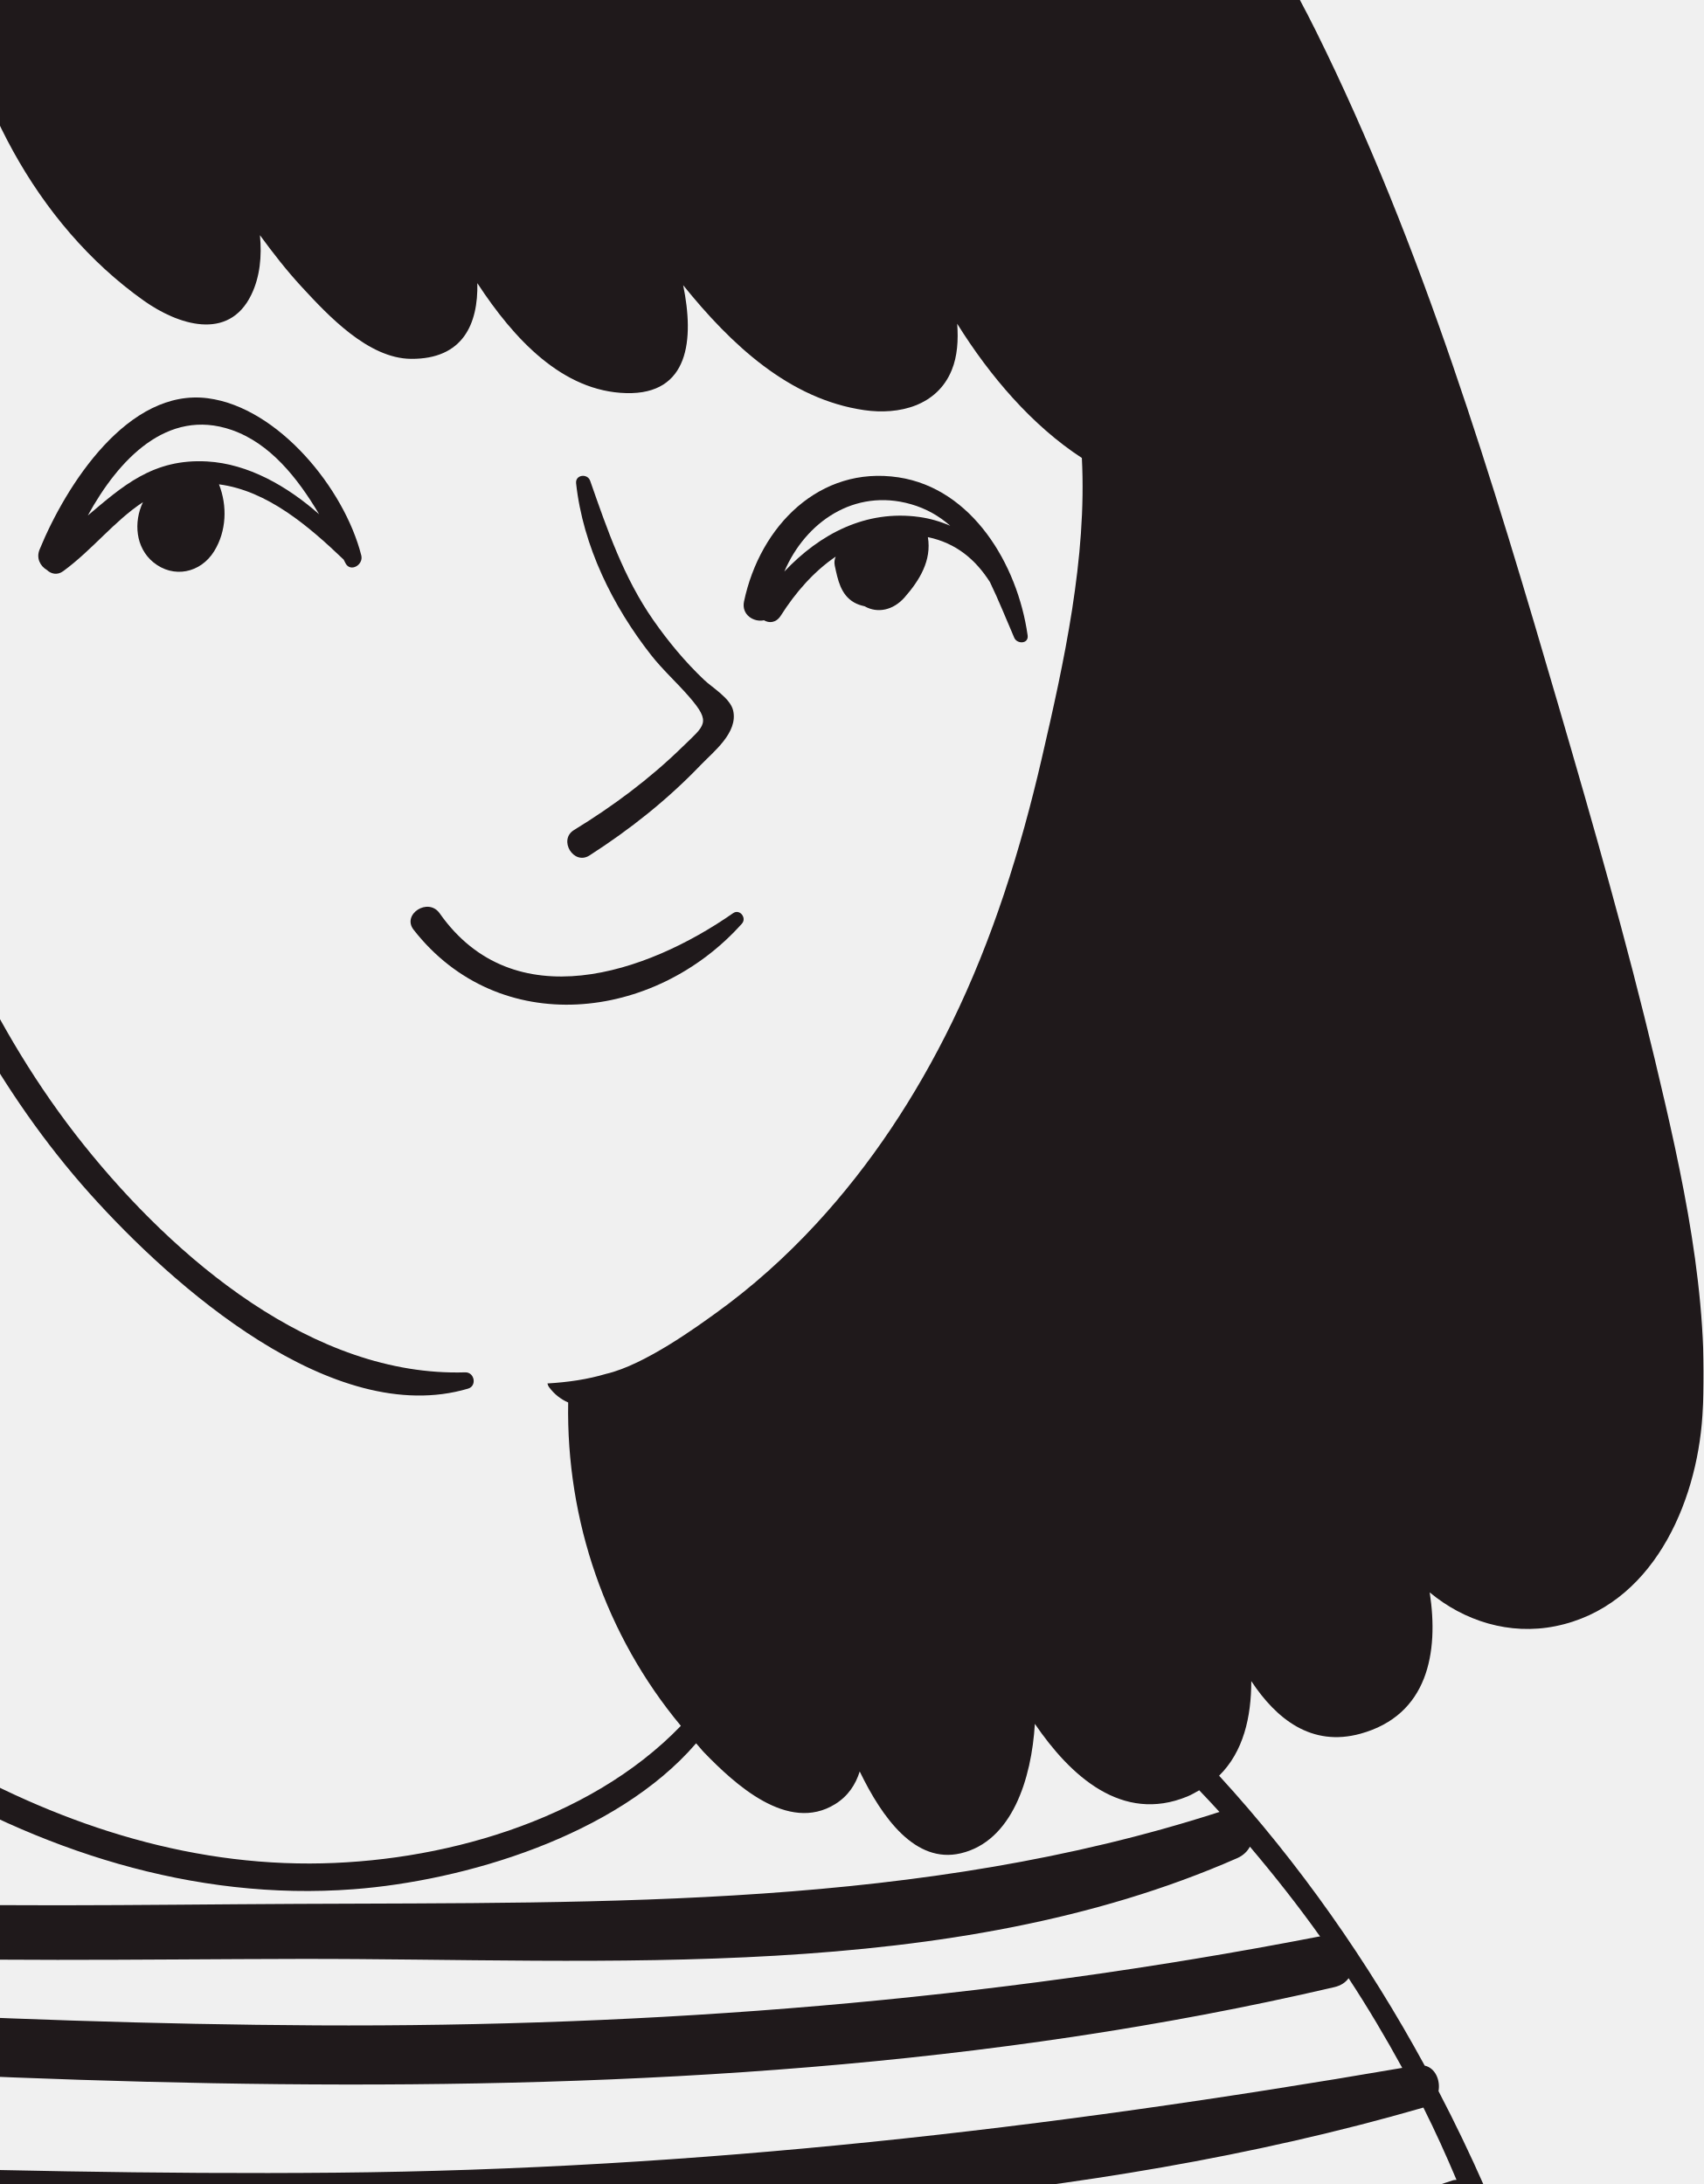
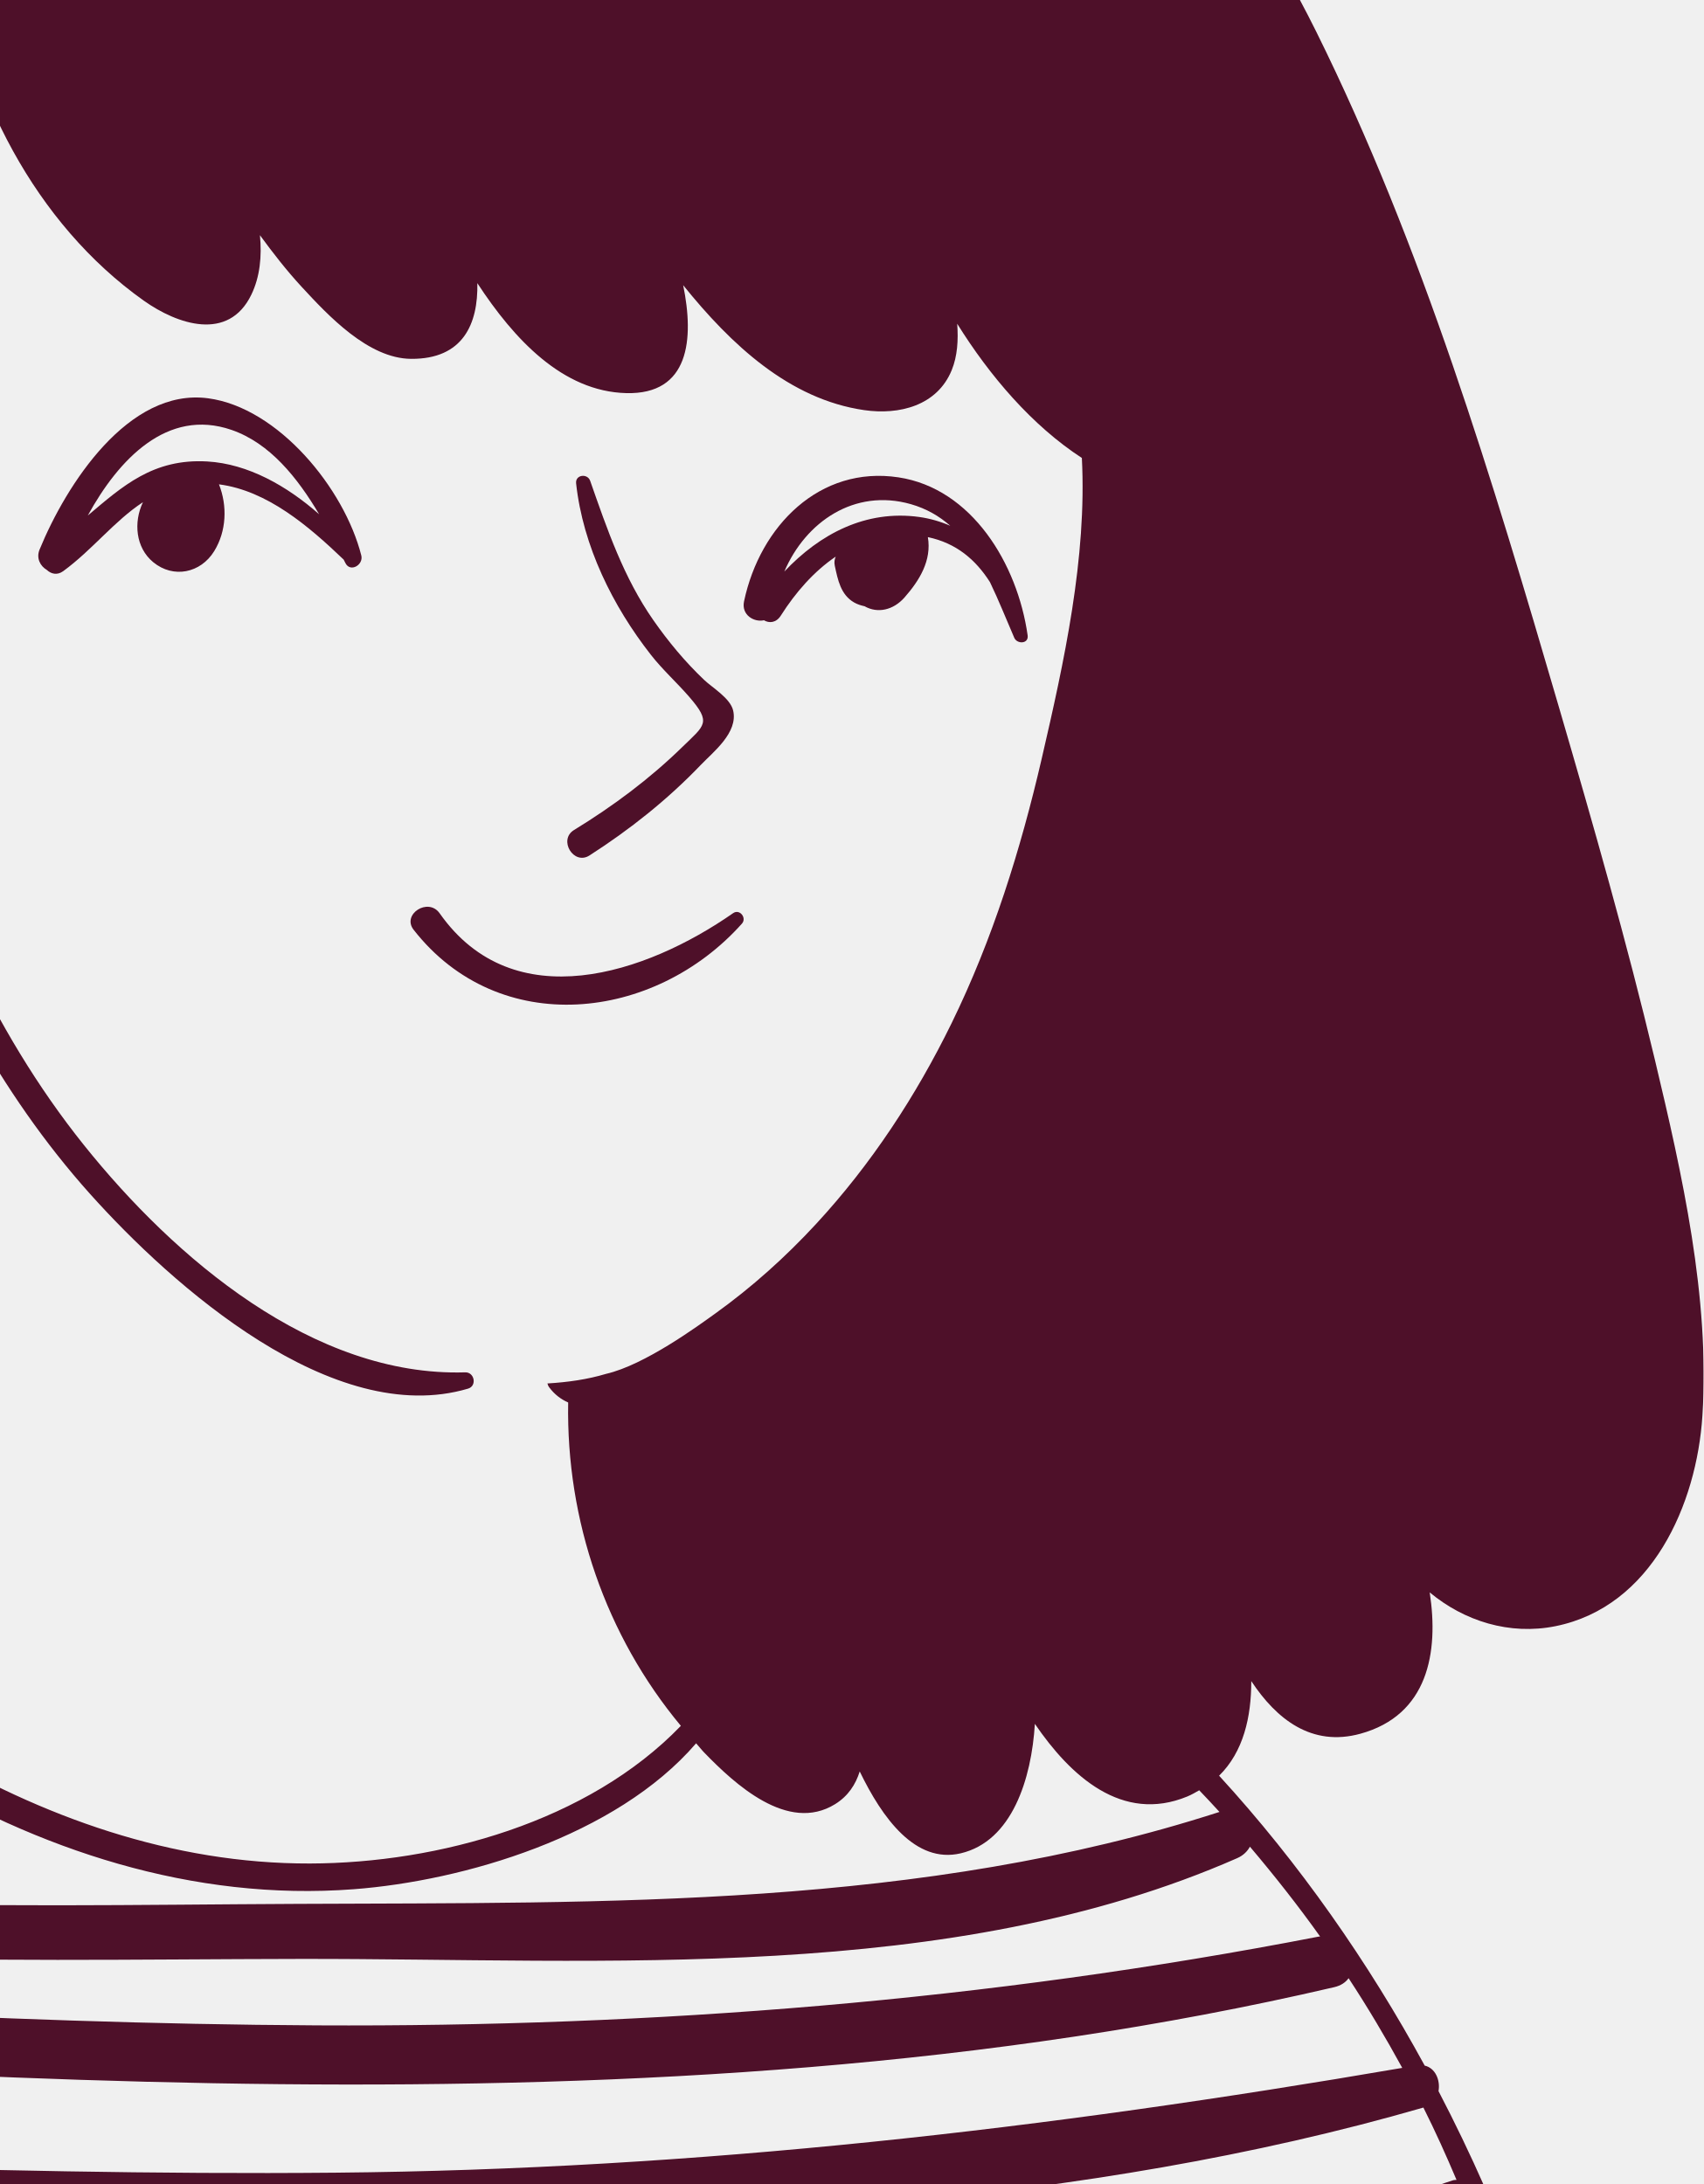
<svg xmlns="http://www.w3.org/2000/svg" xmlns:xlink="http://www.w3.org/1999/xlink" width="195px" height="250px" viewBox="0 0 195 250" version="1.1">
  <defs>
    <polygon id="path-1" points="7.81644933e-15 0 295.964 0 295.964 327.354 0 327.354" />
  </defs>
  <g id="home" stroke="none" stroke-width="1" fill="none" fill-rule="evenodd">
    <g id="Tablet" transform="translate(-66, -2358)">
      <g id="hausfrau" transform="translate(-35, 2301)">
        <g id="Page-1">
          <g id="Group-15" transform="translate(0, 0.482063)">
            <g id="Group-14">
              <g>
                <mask id="mask-2" fill="white">
                  <use xlink:href="#path-1" />
                </mask>
                <g id="Clip-13" />
-                 <path d="M240.553,263.928 C206.345,274.974 170.643,274.281 135.017,274.452 C98.999,274.623 61.333,275.926 26.194,266.992 C26.134,266.977 26.081,266.979 26.024,266.966 C27.76,262.847 29.686,258.88 31.753,255.017 C32.816,256.244 34.084,257.302 35.613,258.129 C44.47,262.907 51.468,257.077 56.55,248.924 C58.812,253.407 62.179,257.246 66.874,259.769 C74.238,263.725 83.265,263.585 89.785,258.786 C105.305,268.303 123.1,274.173 141.488,272.775 C154.013,271.823 171.495,266.735 180.661,256.071 C180.973,256.412 181.248,256.78 181.57,257.114 C185.039,260.694 191.15,266.393 196.568,263.036 C198.061,262.111 198.915,260.789 199.384,259.294 C201.961,264.625 205.754,269.88 210.933,268.668 C216.825,267.289 219.045,260.122 219.427,253.846 C223.489,259.8 229.403,265.246 236.876,262.158 C237.372,261.952 237.799,261.698 238.236,261.449 C239.014,262.263 239.789,263.088 240.553,263.928 M244.037,267.906 C246.844,271.22 249.538,274.637 252.067,278.186 C251.998,278.196 251.935,278.192 251.866,278.206 C214,285.556 175.859,288.557 137.308,288.36 C118.644,288.264 99.988,287.574 81.35,286.612 C72.032,286.133 62.716,285.585 53.402,285.01 C43.528,284.4 32.835,284.834 23.605,280.81 C22.69,280.412 21.822,280.428 21.062,280.69 C21.851,278.106 22.693,275.536 23.621,272.991 C23.662,272.878 23.712,272.772 23.755,272.659 C24.042,272.85 24.366,273.012 24.759,273.112 C60.504,282.199 98.652,280.813 135.258,280.753 C170.385,280.695 209.672,283.677 242.592,269.214 C243.277,268.912 243.743,268.443 244.037,267.906 M255.329,282.961 C257.519,286.296 259.553,289.727 261.468,293.226 C220.767,300.218 180.799,304.839 139.407,305.222 C98.279,305.603 57.219,303.283 16.114,302.491 C16.94,297.057 18.045,291.667 19.45,286.344 C19.702,286.561 19.988,286.761 20.35,286.915 C35.949,293.578 55.635,291.916 72.284,292.851 C92.474,293.985 112.683,294.89 132.906,295.089 C173.354,295.486 214.188,293.198 253.692,283.985 C254.462,283.805 254.99,283.432 255.329,282.961 M267.679,306.045 C267.543,306.066 267.412,306.045 267.272,306.093 C246.803,312.917 226.874,318.284 205.163,318.984 C185.248,319.628 165.248,319.122 145.324,319.141 C124.663,319.162 104.001,319.182 83.34,319.202 C61.384,319.224 37.545,321.782 15.962,317.274 C15.465,317.171 15.008,317.177 14.589,317.255 C14.749,314.391 14.963,311.53 15.28,308.68 C15.586,308.788 15.912,308.867 16.28,308.883 C58.091,310.599 100.117,311.962 141.962,311.447 C182.399,310.949 224.796,309.073 263.889,297.768 C265.25,300.482 266.499,303.25 267.679,306.045 M269.558,310.679 C270.578,313.363 271.53,316.07 272.371,318.812 C272.389,318.872 272.43,318.904 272.452,318.959 C264.535,325.333 254.018,326.357 244.287,327.738 C233.432,329.279 222.53,330.451 211.602,331.328 C189.714,333.081 167.746,333.648 145.795,333.786 C123.785,333.926 101.772,333.683 79.76,333.549 C68.725,333.481 57.691,333.431 46.657,333.38 C36.071,333.328 24.352,334.552 14.382,330.335 C14.322,328.184 14.325,326.036 14.351,323.887 C14.372,323.891 14.388,323.9 14.407,323.905 C35.232,328.19 57.668,325.966 78.829,325.923 L147.96,325.788 C188.611,325.707 231.783,329.128 269.448,310.766 C269.495,310.743 269.514,310.704 269.558,310.679 M14.812,207.374 C13.216,195.195 13.973,182.727 15.116,170.547 C15.865,162.554 16.782,154.547 17.822,146.546 C17.028,166.123 17.267,185.746 17.852,205.321 C18.007,210.459 18.254,216.775 20.594,221.648 C19.962,221.591 19.363,221.379 18.815,220.967 C15.644,218.58 15.245,210.677 14.812,207.374 M129.757,90.261 C130.75,88.214 130.979,85.857 130.747,83.44 C132.239,85.483 133.794,87.48 135.517,89.348 C138.547,92.63 143.138,97.557 148.037,97.595 C153.991,97.641 155.725,93.592 155.625,88.929 C159.827,95.357 165.394,101.336 172.669,101.518 C179.881,101.701 180.45,95.365 179.181,89.165 C184.662,95.968 191.327,102.223 199.896,103.465 C203.899,104.044 208.249,102.967 209.913,98.884 C210.564,97.286 210.678,95.46 210.539,93.576 C214.261,99.549 219.102,105.231 224.805,108.941 C225.391,120.375 222.779,132.267 220.209,143.362 C217.798,153.77 214.603,164.018 209.902,173.632 C205.825,181.97 200.693,189.799 194.391,196.621 C190.893,200.409 187.038,203.87 182.851,206.876 C180.953,208.238 174.794,212.766 170.357,213.782 C168.226,214.422 165.986,214.74 163.644,214.88 C163.692,215.026 163.736,215.173 163.84,215.312 C164.449,216.136 165.193,216.692 166.02,217.06 C165.781,230.546 170.32,243.749 178.916,254.073 C168.321,265.065 151.157,269.793 136.468,269.831 C120.756,269.873 105.726,264.513 92.374,256.491 C92.835,256 93.276,255.484 93.693,254.932 C101.189,245.026 100.523,230.068 100.699,218.322 C100.921,203.561 99.963,188.808 97.901,174.197 C101.685,180.953 106.085,187.359 111.324,193.206 C120.731,203.704 139.115,220.054 154.564,215.473 C155.61,215.162 155.298,213.576 154.24,213.609 C136.845,214.147 120.946,200.51 110.603,187.592 C99.934,174.27 93.169,158.306 88.396,142.025 C88.357,141.891 88.28,141.806 88.222,141.697 C88.59,140.638 88.028,139.19 86.591,139.274 C77.9,139.777 71.081,121.6 68.843,115.179 C68.192,113.311 66.764,110.29 66.948,108.246 C67.79,98.922 75.273,104.309 77.849,106.764 C80.043,108.855 81.56,111.382 83.103,113.912 C82.978,114.207 82.928,114.542 83.025,114.911 C83.849,118.077 86.668,121.334 90.211,119.323 C95.309,116.429 91.465,107.999 90.621,104.034 C88.549,94.297 87.34,84.186 88.43,74.24 C89.306,66.25 91.928,59.246 95.321,52.132 C97.412,67.065 104.987,82.087 117.457,90.935 C121.304,93.666 127.145,95.646 129.757,90.261 M290.382,177.84 C287.164,164.339 283.335,150.959 279.449,137.638 C271.808,111.457 263.77,84.646 251.629,60.149 C241.555,39.825 226.777,22.798 207.085,11.388 C197.897,6.066 187.882,2.037 177.55,-0.402 C175.847,-0.804 174.13,-1.137 172.405,-1.438 C158.341,-7.127 140.517,-2.921 126.749,1.3 C126.536,1.364 126.379,1.475 126.227,1.586 C108.268,-7.136 86.877,-6.253 69.149,2.909 C56.475,9.461 47.981,19.812 41.739,31.765 C36.026,39.079 31.314,47.219 27.609,55.546 C17.308,78.703 12.489,104.316 8.087,129.15 C3.499,155.035 -2.217,182.313 0.881,208.678 C2.036,218.503 4.223,231.371 14.854,235.281 C19.237,236.892 23.53,236.37 27.523,234.618 C26.905,240.802 27.263,246.931 29.547,251.643 C26.276,257.823 23.442,264.174 21.066,270.421 C13.666,289.881 10.208,310.597 10.833,331.409 C10.833,331.425 10.841,331.435 10.843,331.451 C10.731,332.113 10.982,332.805 11.786,333.183 C21.324,337.674 31.781,337.084 42.072,337.133 C53.894,337.189 65.716,337.25 77.538,337.29 C101.119,337.367 124.706,337.576 148.285,337.323 C171.8,337.072 195.33,336.278 218.748,334.04 C230.243,332.943 241.762,331.606 253.133,329.571 C261.123,328.143 268.926,326.038 274.588,319.88 C274.704,319.753 274.783,319.624 274.83,319.494 C275.292,319.15 275.559,318.578 275.305,317.878 C272.624,310.466 269.373,303.087 265.618,295.886 C265.844,294.643 265.258,293.241 264.039,292.967 C257.569,281.091 249.687,269.795 240.511,259.781 C243.296,257.037 244.195,253.064 244.192,248.951 C247.058,253.289 251.087,256.516 256.684,254.975 C264.411,252.848 265.665,245.682 264.611,238.797 C268.542,242.069 273.737,243.731 279.016,242.662 C290.024,240.433 295.162,228.729 295.818,218.574 C296.692,205.047 293.5,190.923 290.382,177.84" id="Fill-12" fill="#1F191B" mask="url(#mask-2)" />
-                 <path d="M181.204,144.069 C177.368,148.075 173.069,151.482 168.457,154.442 C166.645,155.606 164.857,152.65 166.686,151.531 C171.143,148.803 175.31,145.709 179.091,142.018 C181.66,139.511 182.455,139.268 179.868,136.279 C178.443,134.635 176.838,133.202 175.482,131.47 C171.133,125.912 167.715,119.048 166.928,111.848 C166.819,110.846 168.229,110.678 168.537,111.556 C170.498,117.157 172.368,122.633 175.767,127.509 C177.496,129.985 179.41,132.285 181.58,134.346 C182.515,135.235 184.568,136.435 184.897,137.841 C185.492,140.375 182.632,142.577 181.204,144.069" id="Fill-2" fill="#1F191B" mask="url(#mask-2)" />
-                 <path d="M148.332,162.945 C146.953,161.18 150.004,159.201 151.314,161.065 C159.785,173.122 174.988,167.959 184.893,161.048 C185.647,160.52 186.488,161.591 185.903,162.246 C175.897,173.458 158.113,175.467 148.332,162.945" id="Fill-4" fill="#1F191B" mask="url(#mask-2)" />
-                 <path d="M209.746,116.703 C208.606,116.21 207.406,115.863 206.187,115.695 C200.08,114.853 194.822,117.632 190.755,121.945 C193.184,116.256 198.785,112.394 205.225,114.226 C207.019,114.736 208.491,115.604 209.746,116.703 M218.599,129.242 C217.436,121.056 212.214,112.426 203.811,111.158 C194.825,109.802 187.98,116.692 186.146,125.353 C185.815,126.916 187.292,127.772 188.423,127.519 C189.012,127.874 189.82,127.83 190.354,126.987 C192.046,124.318 194.149,121.922 196.636,120.233 C196.511,120.53 196.441,120.865 196.529,121.269 C196.88,122.904 197.208,124.595 198.736,125.478 C199.109,125.695 199.521,125.824 199.941,125.915 C201.428,126.765 203.229,126.366 204.512,124.906 C206.227,122.957 207.634,120.668 207.183,118.003 C210.417,118.679 212.646,120.572 214.287,123.151 C215.3,125.244 216.166,127.448 217.067,129.521 C217.398,130.281 218.742,130.236 218.599,129.242" id="Fill-6" fill="#1F191B" mask="url(#mask-2)" />
-                 <path d="M137.522,115.386 C133.853,112.151 129.393,109.61 124.715,109.341 C118.511,108.986 115.005,112.192 111.048,115.527 C114.572,109.099 120.14,103.193 127.491,105.727 C131.896,107.247 135.043,111.207 137.522,115.386 M142.345,120.101 C140.406,112.434 132.841,103.178 124.809,102.109 C115.688,100.897 108.57,112.006 105.529,119.424 C105.115,120.434 105.63,121.331 106.353,121.753 C106.842,122.216 107.544,122.401 108.238,121.894 C111.584,119.445 114.081,116.151 117.358,114.003 C116.267,116.293 116.513,119.209 118.536,120.872 C120.84,122.768 123.961,122.123 125.511,119.609 C126.924,117.319 127.031,114.421 126.059,111.96 C131.585,112.675 136.326,116.749 140.328,120.576 C140.394,120.707 140.466,120.847 140.531,120.976 C141.084,122.078 142.616,121.181 142.345,120.101" id="Fill-8" fill="#1F191B" mask="url(#mask-2)" />
+                 <path d="M240.553,263.928 C206.345,274.974 170.643,274.281 135.017,274.452 C98.999,274.623 61.333,275.926 26.194,266.992 C26.134,266.977 26.081,266.979 26.024,266.966 C27.76,262.847 29.686,258.88 31.753,255.017 C32.816,256.244 34.084,257.302 35.613,258.129 C44.47,262.907 51.468,257.077 56.55,248.924 C58.812,253.407 62.179,257.246 66.874,259.769 C74.238,263.725 83.265,263.585 89.785,258.786 C105.305,268.303 123.1,274.173 141.488,272.775 C154.013,271.823 171.495,266.735 180.661,256.071 C180.973,256.412 181.248,256.78 181.57,257.114 C185.039,260.694 191.15,266.393 196.568,263.036 C198.061,262.111 198.915,260.789 199.384,259.294 C201.961,264.625 205.754,269.88 210.933,268.668 C216.825,267.289 219.045,260.122 219.427,253.846 C223.489,259.8 229.403,265.246 236.876,262.158 C237.372,261.952 237.799,261.698 238.236,261.449 C239.014,262.263 239.789,263.088 240.553,263.928 M244.037,267.906 C246.844,271.22 249.538,274.637 252.067,278.186 C251.998,278.196 251.935,278.192 251.866,278.206 C214,285.556 175.859,288.557 137.308,288.36 C118.644,288.264 99.988,287.574 81.35,286.612 C72.032,286.133 62.716,285.585 53.402,285.01 C43.528,284.4 32.835,284.834 23.605,280.81 C22.69,280.412 21.822,280.428 21.062,280.69 C21.851,278.106 22.693,275.536 23.621,272.991 C23.662,272.878 23.712,272.772 23.755,272.659 C24.042,272.85 24.366,273.012 24.759,273.112 C60.504,282.199 98.652,280.813 135.258,280.753 C170.385,280.695 209.672,283.677 242.592,269.214 C243.277,268.912 243.743,268.443 244.037,267.906 M255.329,282.961 C257.519,286.296 259.553,289.727 261.468,293.226 C220.767,300.218 180.799,304.839 139.407,305.222 C98.279,305.603 57.219,303.283 16.114,302.491 C16.94,297.057 18.045,291.667 19.45,286.344 C19.702,286.561 19.988,286.761 20.35,286.915 C35.949,293.578 55.635,291.916 72.284,292.851 C92.474,293.985 112.683,294.89 132.906,295.089 C173.354,295.486 214.188,293.198 253.692,283.985 C254.462,283.805 254.99,283.432 255.329,282.961 M267.679,306.045 C267.543,306.066 267.412,306.045 267.272,306.093 C246.803,312.917 226.874,318.284 205.163,318.984 C185.248,319.628 165.248,319.122 145.324,319.141 C124.663,319.162 104.001,319.182 83.34,319.202 C61.384,319.224 37.545,321.782 15.962,317.274 C15.465,317.171 15.008,317.177 14.589,317.255 C14.749,314.391 14.963,311.53 15.28,308.68 C15.586,308.788 15.912,308.867 16.28,308.883 C58.091,310.599 100.117,311.962 141.962,311.447 C182.399,310.949 224.796,309.073 263.889,297.768 C265.25,300.482 266.499,303.25 267.679,306.045 M269.558,310.679 C270.578,313.363 271.53,316.07 272.371,318.812 C272.389,318.872 272.43,318.904 272.452,318.959 C264.535,325.333 254.018,326.357 244.287,327.738 C233.432,329.279 222.53,330.451 211.602,331.328 C189.714,333.081 167.746,333.648 145.795,333.786 C123.785,333.926 101.772,333.683 79.76,333.549 C68.725,333.481 57.691,333.431 46.657,333.38 C36.071,333.328 24.352,334.552 14.382,330.335 C14.322,328.184 14.325,326.036 14.351,323.887 C14.372,323.891 14.388,323.9 14.407,323.905 C35.232,328.19 57.668,325.966 78.829,325.923 L147.96,325.788 C188.611,325.707 231.783,329.128 269.448,310.766 C269.495,310.743 269.514,310.704 269.558,310.679 M14.812,207.374 C13.216,195.195 13.973,182.727 15.116,170.547 C15.865,162.554 16.782,154.547 17.822,146.546 C17.028,166.123 17.267,185.746 17.852,205.321 C18.007,210.459 18.254,216.775 20.594,221.648 C19.962,221.591 19.363,221.379 18.815,220.967 C15.644,218.58 15.245,210.677 14.812,207.374 M129.757,90.261 C130.75,88.214 130.979,85.857 130.747,83.44 C132.239,85.483 133.794,87.48 135.517,89.348 C138.547,92.63 143.138,97.557 148.037,97.595 C153.991,97.641 155.725,93.592 155.625,88.929 C159.827,95.357 165.394,101.336 172.669,101.518 C179.881,101.701 180.45,95.365 179.181,89.165 C184.662,95.968 191.327,102.223 199.896,103.465 C203.899,104.044 208.249,102.967 209.913,98.884 C210.564,97.286 210.678,95.46 210.539,93.576 C214.261,99.549 219.102,105.231 224.805,108.941 C225.391,120.375 222.779,132.267 220.209,143.362 C217.798,153.77 214.603,164.018 209.902,173.632 C205.825,181.97 200.693,189.799 194.391,196.621 C190.893,200.409 187.038,203.87 182.851,206.876 C180.953,208.238 174.794,212.766 170.357,213.782 C168.226,214.422 165.986,214.74 163.644,214.88 C163.692,215.026 163.736,215.173 163.84,215.312 C164.449,216.136 165.193,216.692 166.02,217.06 C165.781,230.546 170.32,243.749 178.916,254.073 C168.321,265.065 151.157,269.793 136.468,269.831 C120.756,269.873 105.726,264.513 92.374,256.491 C92.835,256 93.276,255.484 93.693,254.932 C101.189,245.026 100.523,230.068 100.699,218.322 C100.921,203.561 99.963,188.808 97.901,174.197 C101.685,180.953 106.085,187.359 111.324,193.206 C120.731,203.704 139.115,220.054 154.564,215.473 C155.61,215.162 155.298,213.576 154.24,213.609 C136.845,214.147 120.946,200.51 110.603,187.592 C99.934,174.27 93.169,158.306 88.396,142.025 C88.357,141.891 88.28,141.806 88.222,141.697 C88.59,140.638 88.028,139.19 86.591,139.274 C77.9,139.777 71.081,121.6 68.843,115.179 C68.192,113.311 66.764,110.29 66.948,108.246 C67.79,98.922 75.273,104.309 77.849,106.764 C80.043,108.855 81.56,111.382 83.103,113.912 C82.978,114.207 82.928,114.542 83.025,114.911 C83.849,118.077 86.668,121.334 90.211,119.323 C95.309,116.429 91.465,107.999 90.621,104.034 C88.549,94.297 87.34,84.186 88.43,74.24 C89.306,66.25 91.928,59.246 95.321,52.132 C97.412,67.065 104.987,82.087 117.457,90.935 C121.304,93.666 127.145,95.646 129.757,90.261 M290.382,177.84 C287.164,164.339 283.335,150.959 279.449,137.638 C271.808,111.457 263.77,84.646 251.629,60.149 C241.555,39.825 226.777,22.798 207.085,11.388 C197.897,6.066 187.882,2.037 177.55,-0.402 C175.847,-0.804 174.13,-1.137 172.405,-1.438 C158.341,-7.127 140.517,-2.921 126.749,1.3 C126.536,1.364 126.379,1.475 126.227,1.586 C108.268,-7.136 86.877,-6.253 69.149,2.909 C56.475,9.461 47.981,19.812 41.739,31.765 C36.026,39.079 31.314,47.219 27.609,55.546 C17.308,78.703 12.489,104.316 8.087,129.15 C3.499,155.035 -2.217,182.313 0.881,208.678 C2.036,218.503 4.223,231.371 14.854,235.281 C19.237,236.892 23.53,236.37 27.523,234.618 C26.905,240.802 27.263,246.931 29.547,251.643 C26.276,257.823 23.442,264.174 21.066,270.421 C13.666,289.881 10.208,310.597 10.833,331.409 C10.833,331.425 10.841,331.435 10.843,331.451 C10.731,332.113 10.982,332.805 11.786,333.183 C21.324,337.674 31.781,337.084 42.072,337.133 C53.894,337.189 65.716,337.25 77.538,337.29 C101.119,337.367 124.706,337.576 148.285,337.323 C171.8,337.072 195.33,336.278 218.748,334.04 C230.243,332.943 241.762,331.606 253.133,329.571 C261.123,328.143 268.926,326.038 274.588,319.88 C274.704,319.753 274.783,319.624 274.83,319.494 C275.292,319.15 275.559,318.578 275.305,317.878 C272.624,310.466 269.373,303.087 265.618,295.886 C265.844,294.643 265.258,293.241 264.039,292.967 C257.569,281.091 249.687,269.795 240.511,259.781 C243.296,257.037 244.195,253.064 244.192,248.951 C247.058,253.289 251.087,256.516 256.684,254.975 C264.411,252.848 265.665,245.682 264.611,238.797 C268.542,242.069 273.737,243.731 279.016,242.662 C290.024,240.433 295.162,228.729 295.818,218.574 C296.692,205.047 293.5,190.923 290.382,177.84" id="Fill-12" fill="#4E1029" mask="url(#mask-2)" />
+                 <path d="M181.204,144.069 C177.368,148.075 173.069,151.482 168.457,154.442 C166.645,155.606 164.857,152.65 166.686,151.531 C171.143,148.803 175.31,145.709 179.091,142.018 C181.66,139.511 182.455,139.268 179.868,136.279 C178.443,134.635 176.838,133.202 175.482,131.47 C171.133,125.912 167.715,119.048 166.928,111.848 C166.819,110.846 168.229,110.678 168.537,111.556 C170.498,117.157 172.368,122.633 175.767,127.509 C177.496,129.985 179.41,132.285 181.58,134.346 C182.515,135.235 184.568,136.435 184.897,137.841 C185.492,140.375 182.632,142.577 181.204,144.069" id="Fill-2" fill="#4E1029" mask="url(#mask-2)" />
+                 <path d="M148.332,162.945 C146.953,161.18 150.004,159.201 151.314,161.065 C159.785,173.122 174.988,167.959 184.893,161.048 C185.647,160.52 186.488,161.591 185.903,162.246 C175.897,173.458 158.113,175.467 148.332,162.945" id="Fill-4" fill="#4E1029" mask="url(#mask-2)" />
+                 <path d="M209.746,116.703 C208.606,116.21 207.406,115.863 206.187,115.695 C200.08,114.853 194.822,117.632 190.755,121.945 C193.184,116.256 198.785,112.394 205.225,114.226 C207.019,114.736 208.491,115.604 209.746,116.703 M218.599,129.242 C217.436,121.056 212.214,112.426 203.811,111.158 C194.825,109.802 187.98,116.692 186.146,125.353 C185.815,126.916 187.292,127.772 188.423,127.519 C189.012,127.874 189.82,127.83 190.354,126.987 C192.046,124.318 194.149,121.922 196.636,120.233 C196.511,120.53 196.441,120.865 196.529,121.269 C196.88,122.904 197.208,124.595 198.736,125.478 C199.109,125.695 199.521,125.824 199.941,125.915 C201.428,126.765 203.229,126.366 204.512,124.906 C206.227,122.957 207.634,120.668 207.183,118.003 C210.417,118.679 212.646,120.572 214.287,123.151 C215.3,125.244 216.166,127.448 217.067,129.521 C217.398,130.281 218.742,130.236 218.599,129.242" id="Fill-6" fill="#4E1029" mask="url(#mask-2)" />
+                 <path d="M137.522,115.386 C133.853,112.151 129.393,109.61 124.715,109.341 C118.511,108.986 115.005,112.192 111.048,115.527 C114.572,109.099 120.14,103.193 127.491,105.727 C131.896,107.247 135.043,111.207 137.522,115.386 M142.345,120.101 C140.406,112.434 132.841,103.178 124.809,102.109 C115.688,100.897 108.57,112.006 105.529,119.424 C105.115,120.434 105.63,121.331 106.353,121.753 C106.842,122.216 107.544,122.401 108.238,121.894 C111.584,119.445 114.081,116.151 117.358,114.003 C116.267,116.293 116.513,119.209 118.536,120.872 C120.84,122.768 123.961,122.123 125.511,119.609 C126.924,117.319 127.031,114.421 126.059,111.96 C131.585,112.675 136.326,116.749 140.328,120.576 C140.394,120.707 140.466,120.847 140.531,120.976 C141.084,122.078 142.616,121.181 142.345,120.101" id="Fill-8" fill="#4E1029" mask="url(#mask-2)" />
              </g>
            </g>
          </g>
        </g>
      </g>
    </g>
  </g>
</svg>
